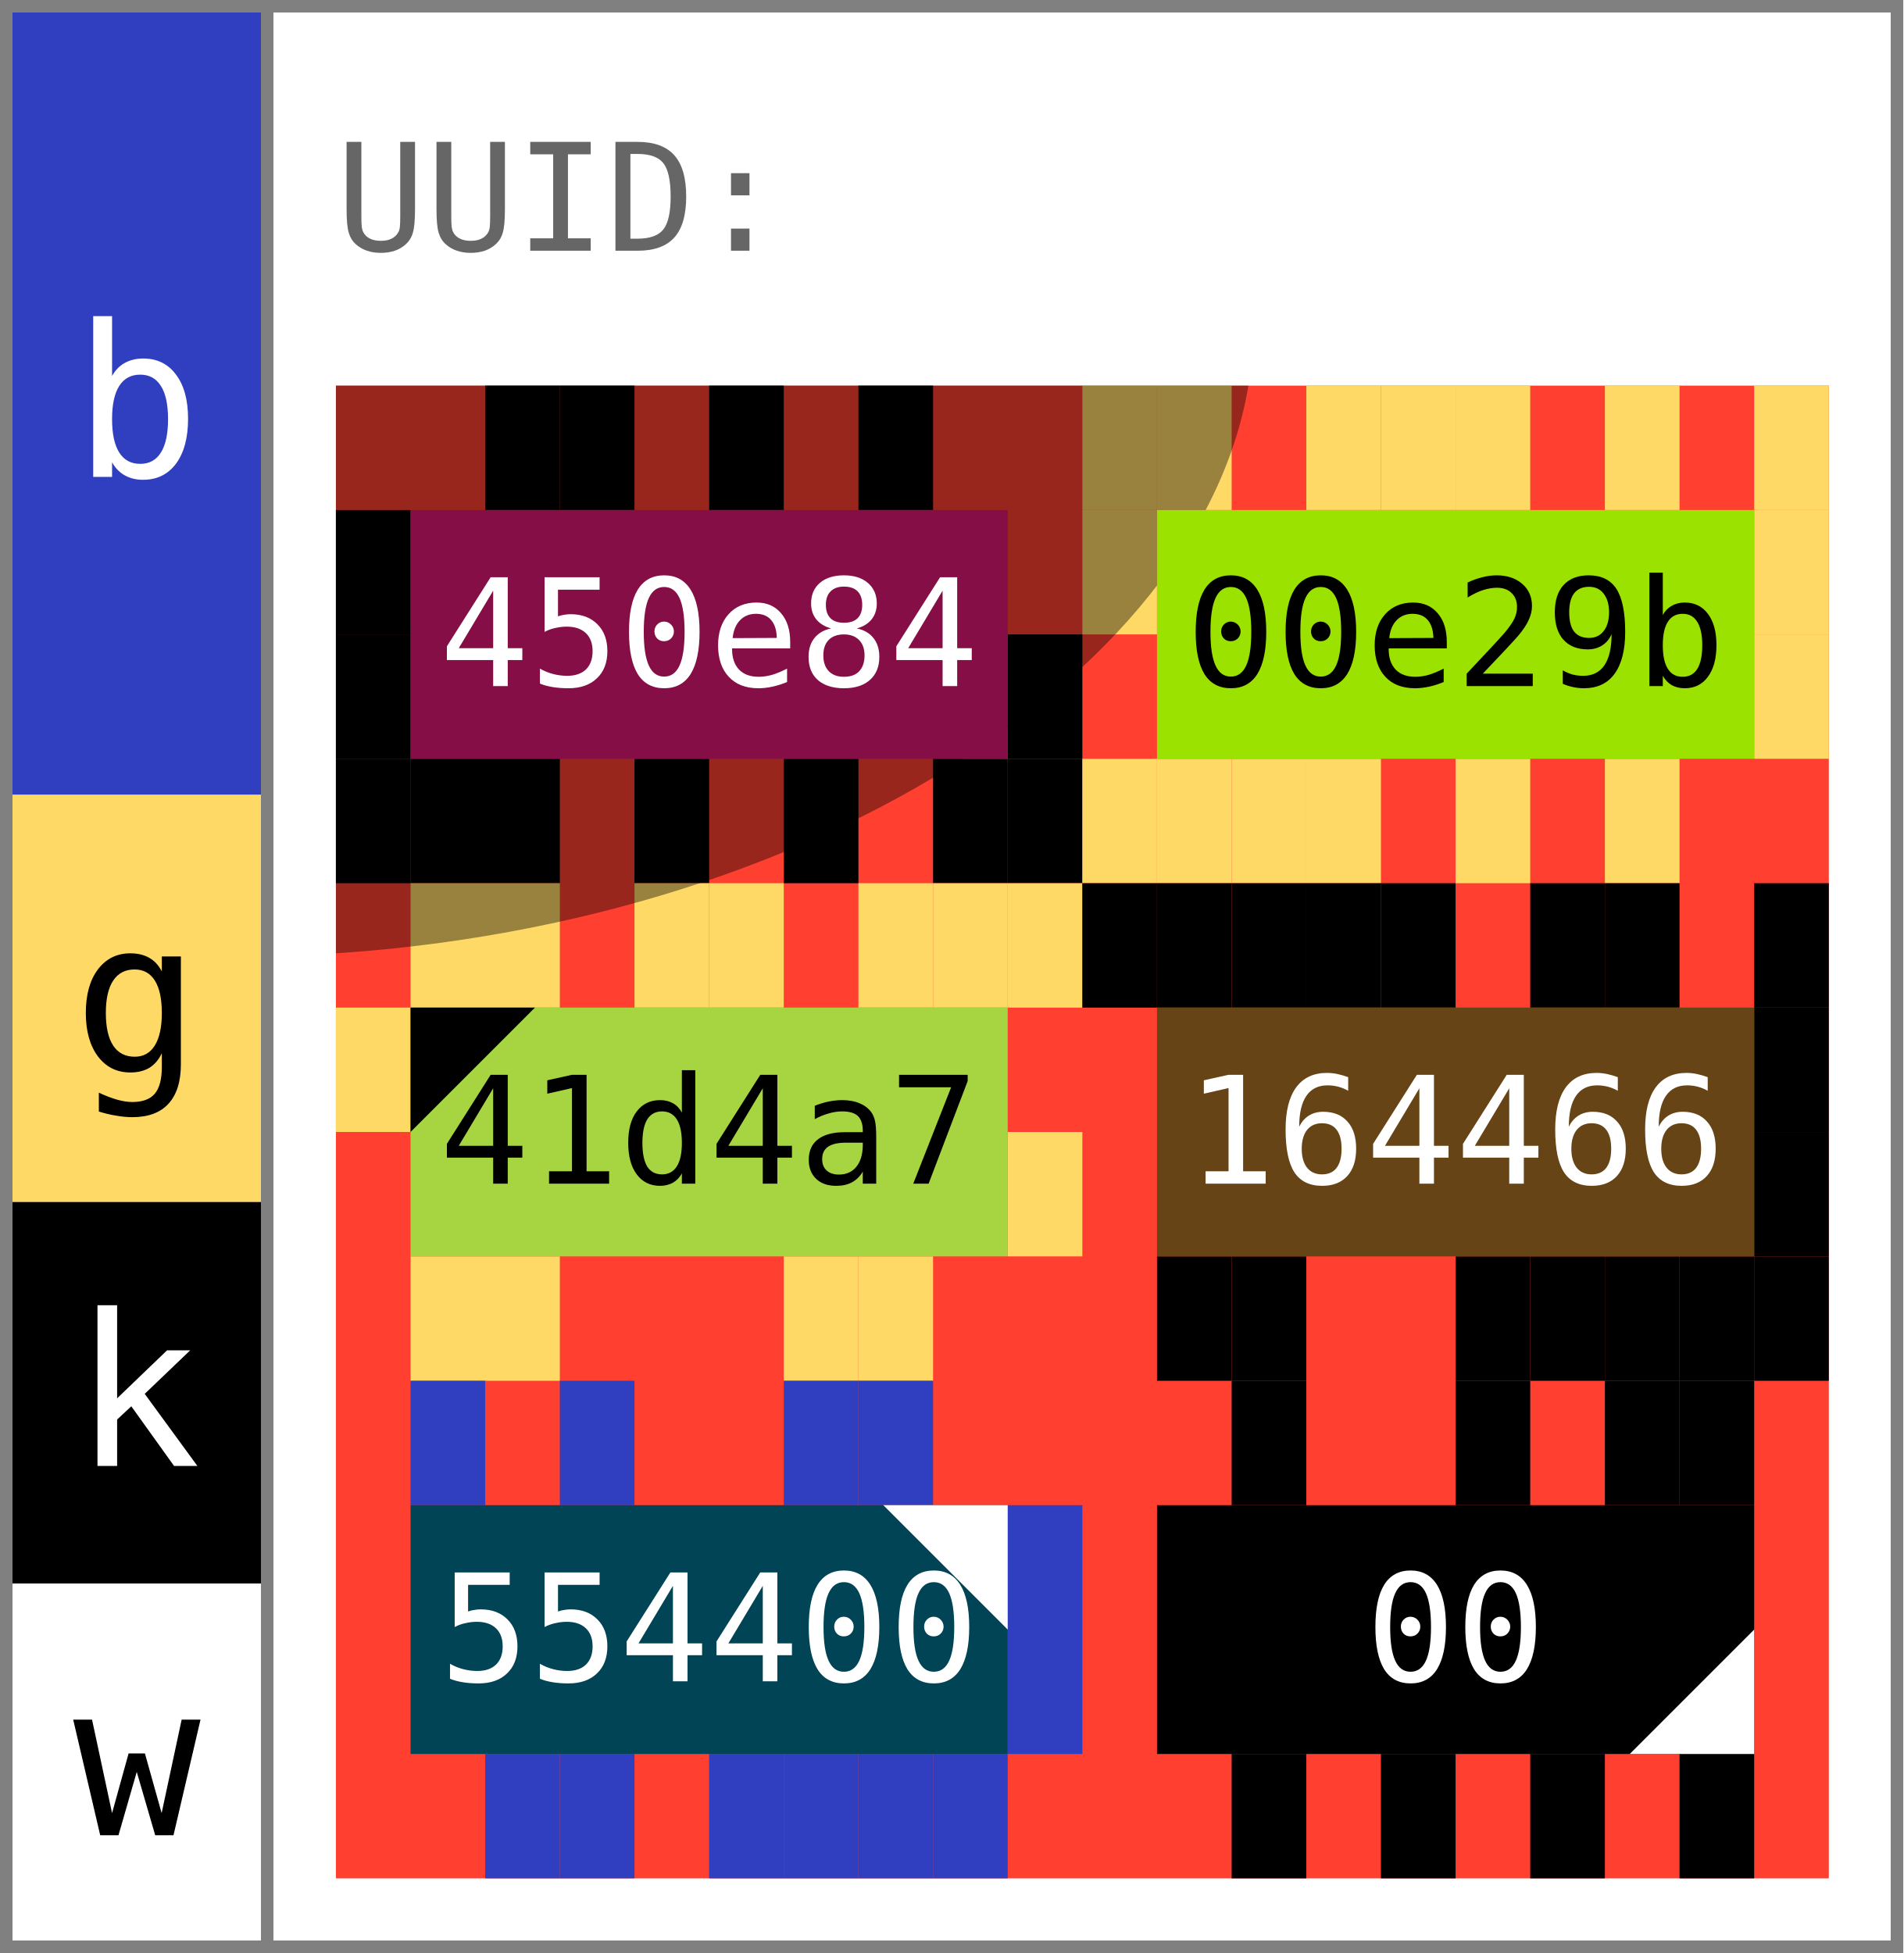
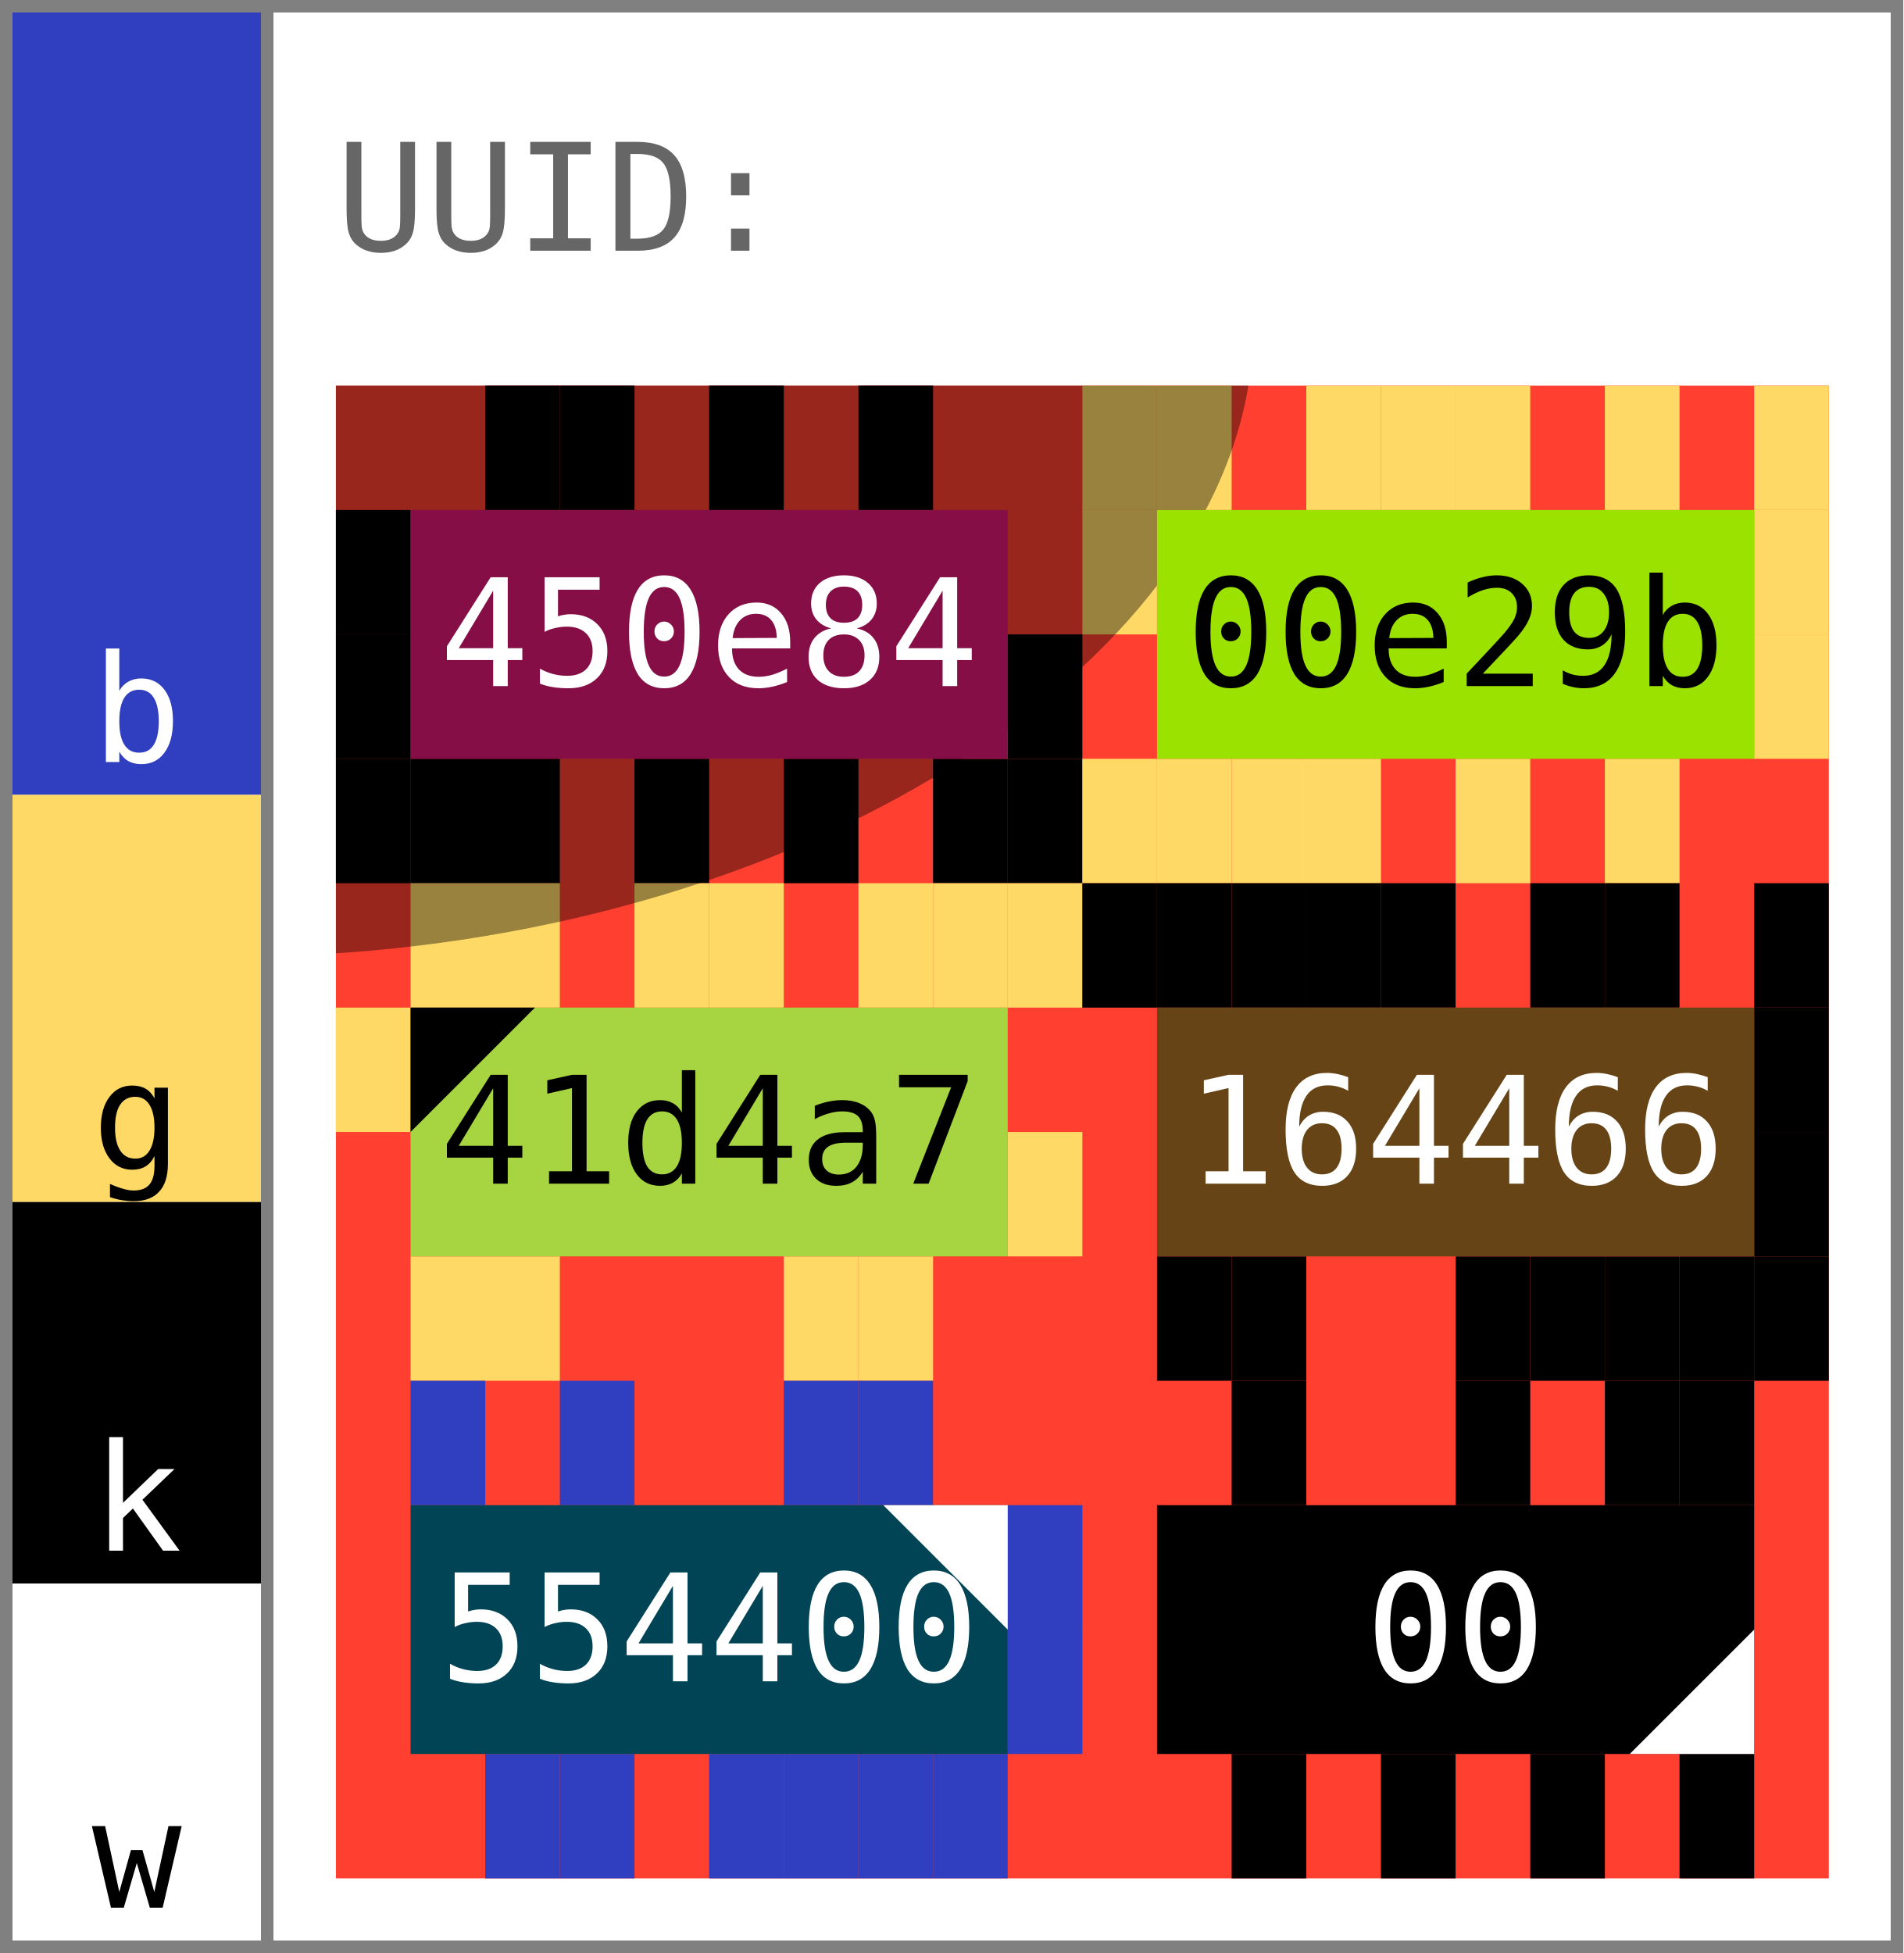
<svg xmlns="http://www.w3.org/2000/svg" width="153.0" height="157.0" viewBox="0 0 153.0 157.0" data-entviz-version="v6" data-entviz-lib="0.5.0" data-input-bytes="36" data-cols="2" data-rows="3">
  <defs>
    <clipPath id="grid-clip-fab8acbd4ebb98cb-2x3">
      <rect x="27.0" y="31.0" width="120.0" height="120.0" />
    </clipPath>
  </defs>
  <rect x="0" y="0" width="153.0" height="157.0" fill="#ffffff" />
  <g data-channel="grid">
    <rect x="27.0" y="31.0" width="120.0" height="120.0" fill="#ff3f2f" />
    <g>
      <rect x="39.0" y="31.0" width="6.0" height="10.0" fill="#000000" />
      <rect x="45.0" y="31.0" width="6.0" height="10.0" fill="#000000" />
      <rect x="57.0" y="31.0" width="6.0" height="10.0" fill="#000000" />
      <rect x="69.0" y="31.0" width="6.0" height="10.0" fill="#000000" />
      <rect x="81.0" y="51.0" width="6.0" height="10.0" fill="#000000" />
      <rect x="81.0" y="61.0" width="6.0" height="10.0" fill="#000000" />
      <rect x="75.0" y="61.0" width="6.0" height="10.0" fill="#000000" />
      <rect x="63.0" y="61.0" width="6.0" height="10.0" fill="#000000" />
      <rect x="51.0" y="61.0" width="6.0" height="10.0" fill="#000000" />
      <rect x="39.0" y="61.0" width="6.0" height="10.0" fill="#000000" />
      <rect x="33.0" y="61.0" width="6.0" height="10.0" fill="#000000" />
      <rect x="27.0" y="61.0" width="6.0" height="10.0" fill="#000000" />
      <rect x="27.0" y="51.0" width="6.0" height="10.0" fill="#000000" />
      <rect x="27.0" y="41.0" width="6.0" height="10.0" fill="#000000" />
      <rect x="87.0" y="31.0" width="6.0" height="10.0" fill="#ffd966" />
      <rect x="93.0" y="31.0" width="6.0" height="10.0" fill="#ffd966" />
      <rect x="105.0" y="31.0" width="6.0" height="10.0" fill="#ffd966" />
      <rect x="111.0" y="31.0" width="6.0" height="10.0" fill="#ffd966" />
      <rect x="117.0" y="31.0" width="6.0" height="10.0" fill="#ffd966" />
      <rect x="129.0" y="31.0" width="6.0" height="10.0" fill="#ffd966" />
      <rect x="141.0" y="31.0" width="6.0" height="10.0" fill="#ffd966" />
      <rect x="141.0" y="41.0" width="6.0" height="10.0" fill="#ffd966" />
      <rect x="141.0" y="51.0" width="6.0" height="10.0" fill="#ffd966" />
      <rect x="129.0" y="61.0" width="6.0" height="10.0" fill="#ffd966" />
      <rect x="117.0" y="61.0" width="6.0" height="10.0" fill="#ffd966" />
      <rect x="105.0" y="61.0" width="6.0" height="10.0" fill="#ffd966" />
      <rect x="99.0" y="61.0" width="6.0" height="10.0" fill="#ffd966" />
      <rect x="93.0" y="61.0" width="6.0" height="10.0" fill="#ffd966" />
      <rect x="87.0" y="61.0" width="6.0" height="10.0" fill="#ffd966" />
      <rect x="87.0" y="41.0" width="6.0" height="10.0" fill="#ffd966" />
      <rect x="33.0" y="71.0" width="6.0" height="10.0" fill="#ffd966" />
      <rect x="39.0" y="71.0" width="6.0" height="10.0" fill="#ffd966" />
      <rect x="51.0" y="71.0" width="6.0" height="10.0" fill="#ffd966" />
      <rect x="57.0" y="71.0" width="6.0" height="10.0" fill="#ffd966" />
      <rect x="69.0" y="71.0" width="6.0" height="10.0" fill="#ffd966" />
      <rect x="75.0" y="71.0" width="6.0" height="10.0" fill="#ffd966" />
      <rect x="81.0" y="71.0" width="6.0" height="10.0" fill="#ffd966" />
      <rect x="81.0" y="91.0" width="6.0" height="10.0" fill="#ffd966" />
      <rect x="69.0" y="101.0" width="6.0" height="10.0" fill="#ffd966" />
      <rect x="63.0" y="101.0" width="6.0" height="10.0" fill="#ffd966" />
      <rect x="39.0" y="101.0" width="6.0" height="10.0" fill="#ffd966" />
      <rect x="33.0" y="101.0" width="6.0" height="10.0" fill="#ffd966" />
      <rect x="27.0" y="81.0" width="6.0" height="10.0" fill="#ffd966" />
      <rect x="87.0" y="71.0" width="6.0" height="10.0" fill="#000000" />
      <rect x="93.0" y="71.0" width="6.0" height="10.0" fill="#000000" />
      <rect x="99.0" y="71.0" width="6.0" height="10.0" fill="#000000" />
      <rect x="105.0" y="71.0" width="6.0" height="10.0" fill="#000000" />
      <rect x="111.0" y="71.0" width="6.0" height="10.0" fill="#000000" />
      <rect x="123.0" y="71.0" width="6.0" height="10.0" fill="#000000" />
      <rect x="129.0" y="71.0" width="6.0" height="10.0" fill="#000000" />
      <rect x="141.0" y="71.0" width="6.0" height="10.0" fill="#000000" />
      <rect x="141.0" y="81.0" width="6.0" height="10.0" fill="#000000" />
      <rect x="141.0" y="91.0" width="6.0" height="10.0" fill="#000000" />
      <rect x="141.0" y="101.0" width="6.0" height="10.0" fill="#000000" />
      <rect x="135.0" y="101.0" width="6.0" height="10.0" fill="#000000" />
      <rect x="129.0" y="101.0" width="6.0" height="10.0" fill="#000000" />
      <rect x="123.0" y="101.0" width="6.0" height="10.0" fill="#000000" />
      <rect x="117.0" y="101.0" width="6.0" height="10.0" fill="#000000" />
      <rect x="99.0" y="101.0" width="6.0" height="10.0" fill="#000000" />
      <rect x="93.0" y="101.0" width="6.0" height="10.0" fill="#000000" />
      <rect x="33.0" y="111.0" width="6.0" height="10.0" fill="#2f3fbf" />
      <rect x="45.0" y="111.0" width="6.0" height="10.0" fill="#2f3fbf" />
      <rect x="63.0" y="111.0" width="6.0" height="10.0" fill="#2f3fbf" />
      <rect x="69.0" y="111.0" width="6.0" height="10.0" fill="#2f3fbf" />
      <rect x="81.0" y="121.0" width="6.0" height="10.0" fill="#2f3fbf" />
      <rect x="81.0" y="131.0" width="6.0" height="10.0" fill="#2f3fbf" />
      <rect x="75.0" y="141.0" width="6.0" height="10.0" fill="#2f3fbf" />
      <rect x="69.0" y="141.0" width="6.0" height="10.0" fill="#2f3fbf" />
      <rect x="63.0" y="141.0" width="6.0" height="10.0" fill="#2f3fbf" />
      <rect x="57.0" y="141.0" width="6.0" height="10.0" fill="#2f3fbf" />
      <rect x="45.0" y="141.0" width="6.0" height="10.0" fill="#2f3fbf" />
      <rect x="39.0" y="141.0" width="6.0" height="10.0" fill="#2f3fbf" />
      <rect x="99.0" y="111.0" width="6.0" height="10.0" fill="#000000" />
      <rect x="117.0" y="111.0" width="6.0" height="10.0" fill="#000000" />
      <rect x="129.0" y="111.0" width="6.0" height="10.0" fill="#000000" />
      <rect x="135.0" y="111.0" width="6.0" height="10.0" fill="#000000" />
      <rect x="135.0" y="141.0" width="6.0" height="10.0" fill="#000000" />
      <rect x="123.0" y="141.0" width="6.0" height="10.0" fill="#000000" />
      <rect x="111.0" y="141.0" width="6.0" height="10.0" fill="#000000" />
      <rect x="99.0" y="141.0" width="6.0" height="10.0" fill="#000000" />
    </g>
    <g clip-path="url(#grid-clip-fab8acbd4ebb98cb-2x3)" data-channel="ellipse" data-ellipse-anchor-x="27.0" data-ellipse-anchor-y="31.0" data-ellipse-rx="45.48110816591874" data-ellipse-ry="73.99165358336032" data-ellipse-rotation-deg="84.0">
      <ellipse cx="27.0" cy="31.0" rx="45.481" ry="73.992" transform="rotate(84.0 27.0 31.0)" fill="#000000" fill-opacity="0.4" />
    </g>
    <g>
      <g data-channel="cell" data-cell-index="0" data-cell-row="0" data-cell-col="0">
        <rect x="33.0" y="41.0" width="48.0" height="20.0" fill="#840e45" />
        <text x="57.0" y="51.0" fill="#ffffff" style="font-family: &quot;JetBrains Mono&quot;, &quot;Menlo&quot;, &quot;Consolas&quot;, &quot;DejaVu Sans Mono&quot;, &quot;Liberation Mono&quot;, &quot;Roboto Mono&quot;, &quot;Noto Sans Mono&quot;, monospace; font-size: 12.0px;" text-anchor="middle" dominant-baseline="central">450e84</text>
      </g>
      <g data-channel="cell" data-cell-index="1" data-cell-row="0" data-cell-col="1">
        <rect x="93.0" y="41.0" width="48.0" height="20.0" fill="#9be200" />
        <text x="117.0" y="51.0" fill="#000000" style="font-family: &quot;JetBrains Mono&quot;, &quot;Menlo&quot;, &quot;Consolas&quot;, &quot;DejaVu Sans Mono&quot;, &quot;Liberation Mono&quot;, &quot;Roboto Mono&quot;, &quot;Noto Sans Mono&quot;, monospace; font-size: 12.0px;" text-anchor="middle" dominant-baseline="central">00e29b</text>
      </g>
      <g data-channel="cell" data-cell-index="2" data-cell-row="1" data-cell-col="0" data-cell-quartile="1">
        <rect x="33.0" y="81.0" width="48.0" height="20.0" fill="#a7d441" />
        <text x="57.0" y="91.0" fill="#000000" style="font-family: &quot;JetBrains Mono&quot;, &quot;Menlo&quot;, &quot;Consolas&quot;, &quot;DejaVu Sans Mono&quot;, &quot;Liberation Mono&quot;, &quot;Roboto Mono&quot;, &quot;Noto Sans Mono&quot;, monospace; font-size: 12.0px;" text-anchor="middle" dominant-baseline="central">41d4a7</text>
        <polygon points="33.0,81.0 43.0,81.0 33.0,91.0" fill="#000000" />
      </g>
      <g data-channel="cell" data-cell-index="3" data-cell-row="1" data-cell-col="1">
        <rect x="93.0" y="81.0" width="48.0" height="20.0" fill="#664416" />
        <text x="117.0" y="91.0" fill="#ffffff" style="font-family: &quot;JetBrains Mono&quot;, &quot;Menlo&quot;, &quot;Consolas&quot;, &quot;DejaVu Sans Mono&quot;, &quot;Liberation Mono&quot;, &quot;Roboto Mono&quot;, &quot;Noto Sans Mono&quot;, monospace; font-size: 12.0px;" text-anchor="middle" dominant-baseline="central">164466</text>
      </g>
      <g data-channel="cell" data-cell-index="4" data-cell-row="2" data-cell-col="0" data-cell-quartile="2">
        <rect x="33.0" y="121.0" width="48.0" height="20.0" fill="#004455" />
        <text x="57.0" y="131.0" fill="#ffffff" style="font-family: &quot;JetBrains Mono&quot;, &quot;Menlo&quot;, &quot;Consolas&quot;, &quot;DejaVu Sans Mono&quot;, &quot;Liberation Mono&quot;, &quot;Roboto Mono&quot;, &quot;Noto Sans Mono&quot;, monospace; font-size: 12.0px;" text-anchor="middle" dominant-baseline="central">554400</text>
        <polygon points="81.0,121.0 71.0,121.0 81.0,131.0" fill="#ffffff" />
      </g>
      <g data-channel="cell" data-cell-index="5" data-cell-row="2" data-cell-col="1" data-cell-quartile="3">
        <rect x="93.0" y="121.0" width="48.0" height="20.0" fill="#000000" />
        <text x="117.0" y="131.0" fill="#ffffff" style="font-family: &quot;JetBrains Mono&quot;, &quot;Menlo&quot;, &quot;Consolas&quot;, &quot;DejaVu Sans Mono&quot;, &quot;Liberation Mono&quot;, &quot;Roboto Mono&quot;, &quot;Noto Sans Mono&quot;, monospace; font-size: 12.0px;" text-anchor="middle" dominant-baseline="central">00</text>
        <polygon points="141.0,141.0 141.0,131.0 131.0,141.0" fill="#ffffff" />
      </g>
    </g>
  </g>
  <g data-channel="color-bar">
    <g data-color-bar-rank="0" data-color-bar-band="B">
      <rect x="1" y="1" width="20.0" height="62.899" fill="#2f3fbf" />
-       <text x="11.0" y="32.45" fill="#ffffff" style="font-family: &quot;JetBrains Mono&quot;, &quot;Menlo&quot;, &quot;Consolas&quot;, &quot;DejaVu Sans Mono&quot;, &quot;Liberation Mono&quot;, &quot;Roboto Mono&quot;, &quot;Noto Sans Mono&quot;, monospace; font-size: 17.0px;" text-anchor="middle" dominant-baseline="central" data-color-bar-letter="true">b</text>
+       <text x="11.0" y="61.259" fill="#ffffff" style="font-family: &quot;JetBrains Mono&quot;, &quot;Menlo&quot;, &quot;Consolas&quot;, &quot;DejaVu Sans Mono&quot;, &quot;Liberation Mono&quot;, &quot;Roboto Mono&quot;, &quot;Noto Sans Mono&quot;, monospace; font-size: 12.0px;" text-anchor="middle" data-color-bar-letter="true">b</text>
    </g>
    <g data-color-bar-rank="1" data-color-bar-band="G">
      <rect x="1" y="63.899" width="20.0" height="32.728" fill="#ffd966" />
-       <text x="11.0" y="80.264" fill="#000000" style="font-family: &quot;JetBrains Mono&quot;, &quot;Menlo&quot;, &quot;Consolas&quot;, &quot;DejaVu Sans Mono&quot;, &quot;Liberation Mono&quot;, &quot;Roboto Mono&quot;, &quot;Noto Sans Mono&quot;, monospace; font-size: 17.0px;" text-anchor="middle" dominant-baseline="central" data-color-bar-letter="true">g</text>
+       <text x="11.0" y="93.988" fill="#000000" style="font-family: &quot;JetBrains Mono&quot;, &quot;Menlo&quot;, &quot;Consolas&quot;, &quot;DejaVu Sans Mono&quot;, &quot;Liberation Mono&quot;, &quot;Roboto Mono&quot;, &quot;Noto Sans Mono&quot;, monospace; font-size: 12.0px;" text-anchor="middle" data-color-bar-letter="true">g</text>
    </g>
    <g data-color-bar-rank="2" data-color-bar-band="K">
      <rect x="1" y="96.628" width="20.0" height="30.667" fill="#000000" />
-       <text x="11.0" y="111.961" fill="#ffffff" style="font-family: &quot;JetBrains Mono&quot;, &quot;Menlo&quot;, &quot;Consolas&quot;, &quot;DejaVu Sans Mono&quot;, &quot;Liberation Mono&quot;, &quot;Roboto Mono&quot;, &quot;Noto Sans Mono&quot;, monospace; font-size: 17.0px;" text-anchor="middle" dominant-baseline="central" data-color-bar-letter="true">k</text>
+       <text x="11.0" y="124.655" fill="#ffffff" style="font-family: &quot;JetBrains Mono&quot;, &quot;Menlo&quot;, &quot;Consolas&quot;, &quot;DejaVu Sans Mono&quot;, &quot;Liberation Mono&quot;, &quot;Roboto Mono&quot;, &quot;Noto Sans Mono&quot;, monospace; font-size: 12.0px;" text-anchor="middle" data-color-bar-letter="true">k</text>
    </g>
    <g data-color-bar-rank="3" data-color-bar-band="W">
      <rect x="1" y="127.295" width="20.0" height="28.705" fill="#ffffff" />
-       <text x="11.0" y="141.647" fill="#000000" style="font-family: &quot;JetBrains Mono&quot;, &quot;Menlo&quot;, &quot;Consolas&quot;, &quot;DejaVu Sans Mono&quot;, &quot;Liberation Mono&quot;, &quot;Roboto Mono&quot;, &quot;Noto Sans Mono&quot;, monospace; font-size: 17.0px;" text-anchor="middle" dominant-baseline="central" data-color-bar-letter="true">w</text>
+       <text x="11.0" y="153.36" fill="#000000" style="font-family: &quot;JetBrains Mono&quot;, &quot;Menlo&quot;, &quot;Consolas&quot;, &quot;DejaVu Sans Mono&quot;, &quot;Liberation Mono&quot;, &quot;Roboto Mono&quot;, &quot;Noto Sans Mono&quot;, monospace; font-size: 12.0px;" text-anchor="middle" data-color-bar-letter="true">w</text>
    </g>
  </g>
  <g data-channel="label-top">
    <text x="27.0" y="16.0" fill="#666666" style="font-family: &quot;JetBrains Mono&quot;, &quot;Menlo&quot;, &quot;Consolas&quot;, &quot;DejaVu Sans Mono&quot;, &quot;Liberation Mono&quot;, &quot;Roboto Mono&quot;, &quot;Noto Sans Mono&quot;, monospace; font-size: 12.0px;" dominant-baseline="central">UUID:</text>
  </g>
  <line x1="0" y1="0.5" x2="153.0" y2="0.5" stroke="#808080" stroke-width="1" shape-rendering="crispEdges" />
  <line x1="152.5" y1="0" x2="152.5" y2="157.0" stroke="#808080" stroke-width="1" shape-rendering="crispEdges" />
  <line x1="0" y1="156.5" x2="153.0" y2="156.5" stroke="#808080" stroke-width="1" shape-rendering="crispEdges" />
  <line x1="0.5" y1="0" x2="0.5" y2="157.0" stroke="#808080" stroke-width="1" shape-rendering="crispEdges" />
  <line x1="21.5" y1="0" x2="21.5" y2="157.0" stroke="#808080" stroke-width="1" shape-rendering="crispEdges" />
</svg>
